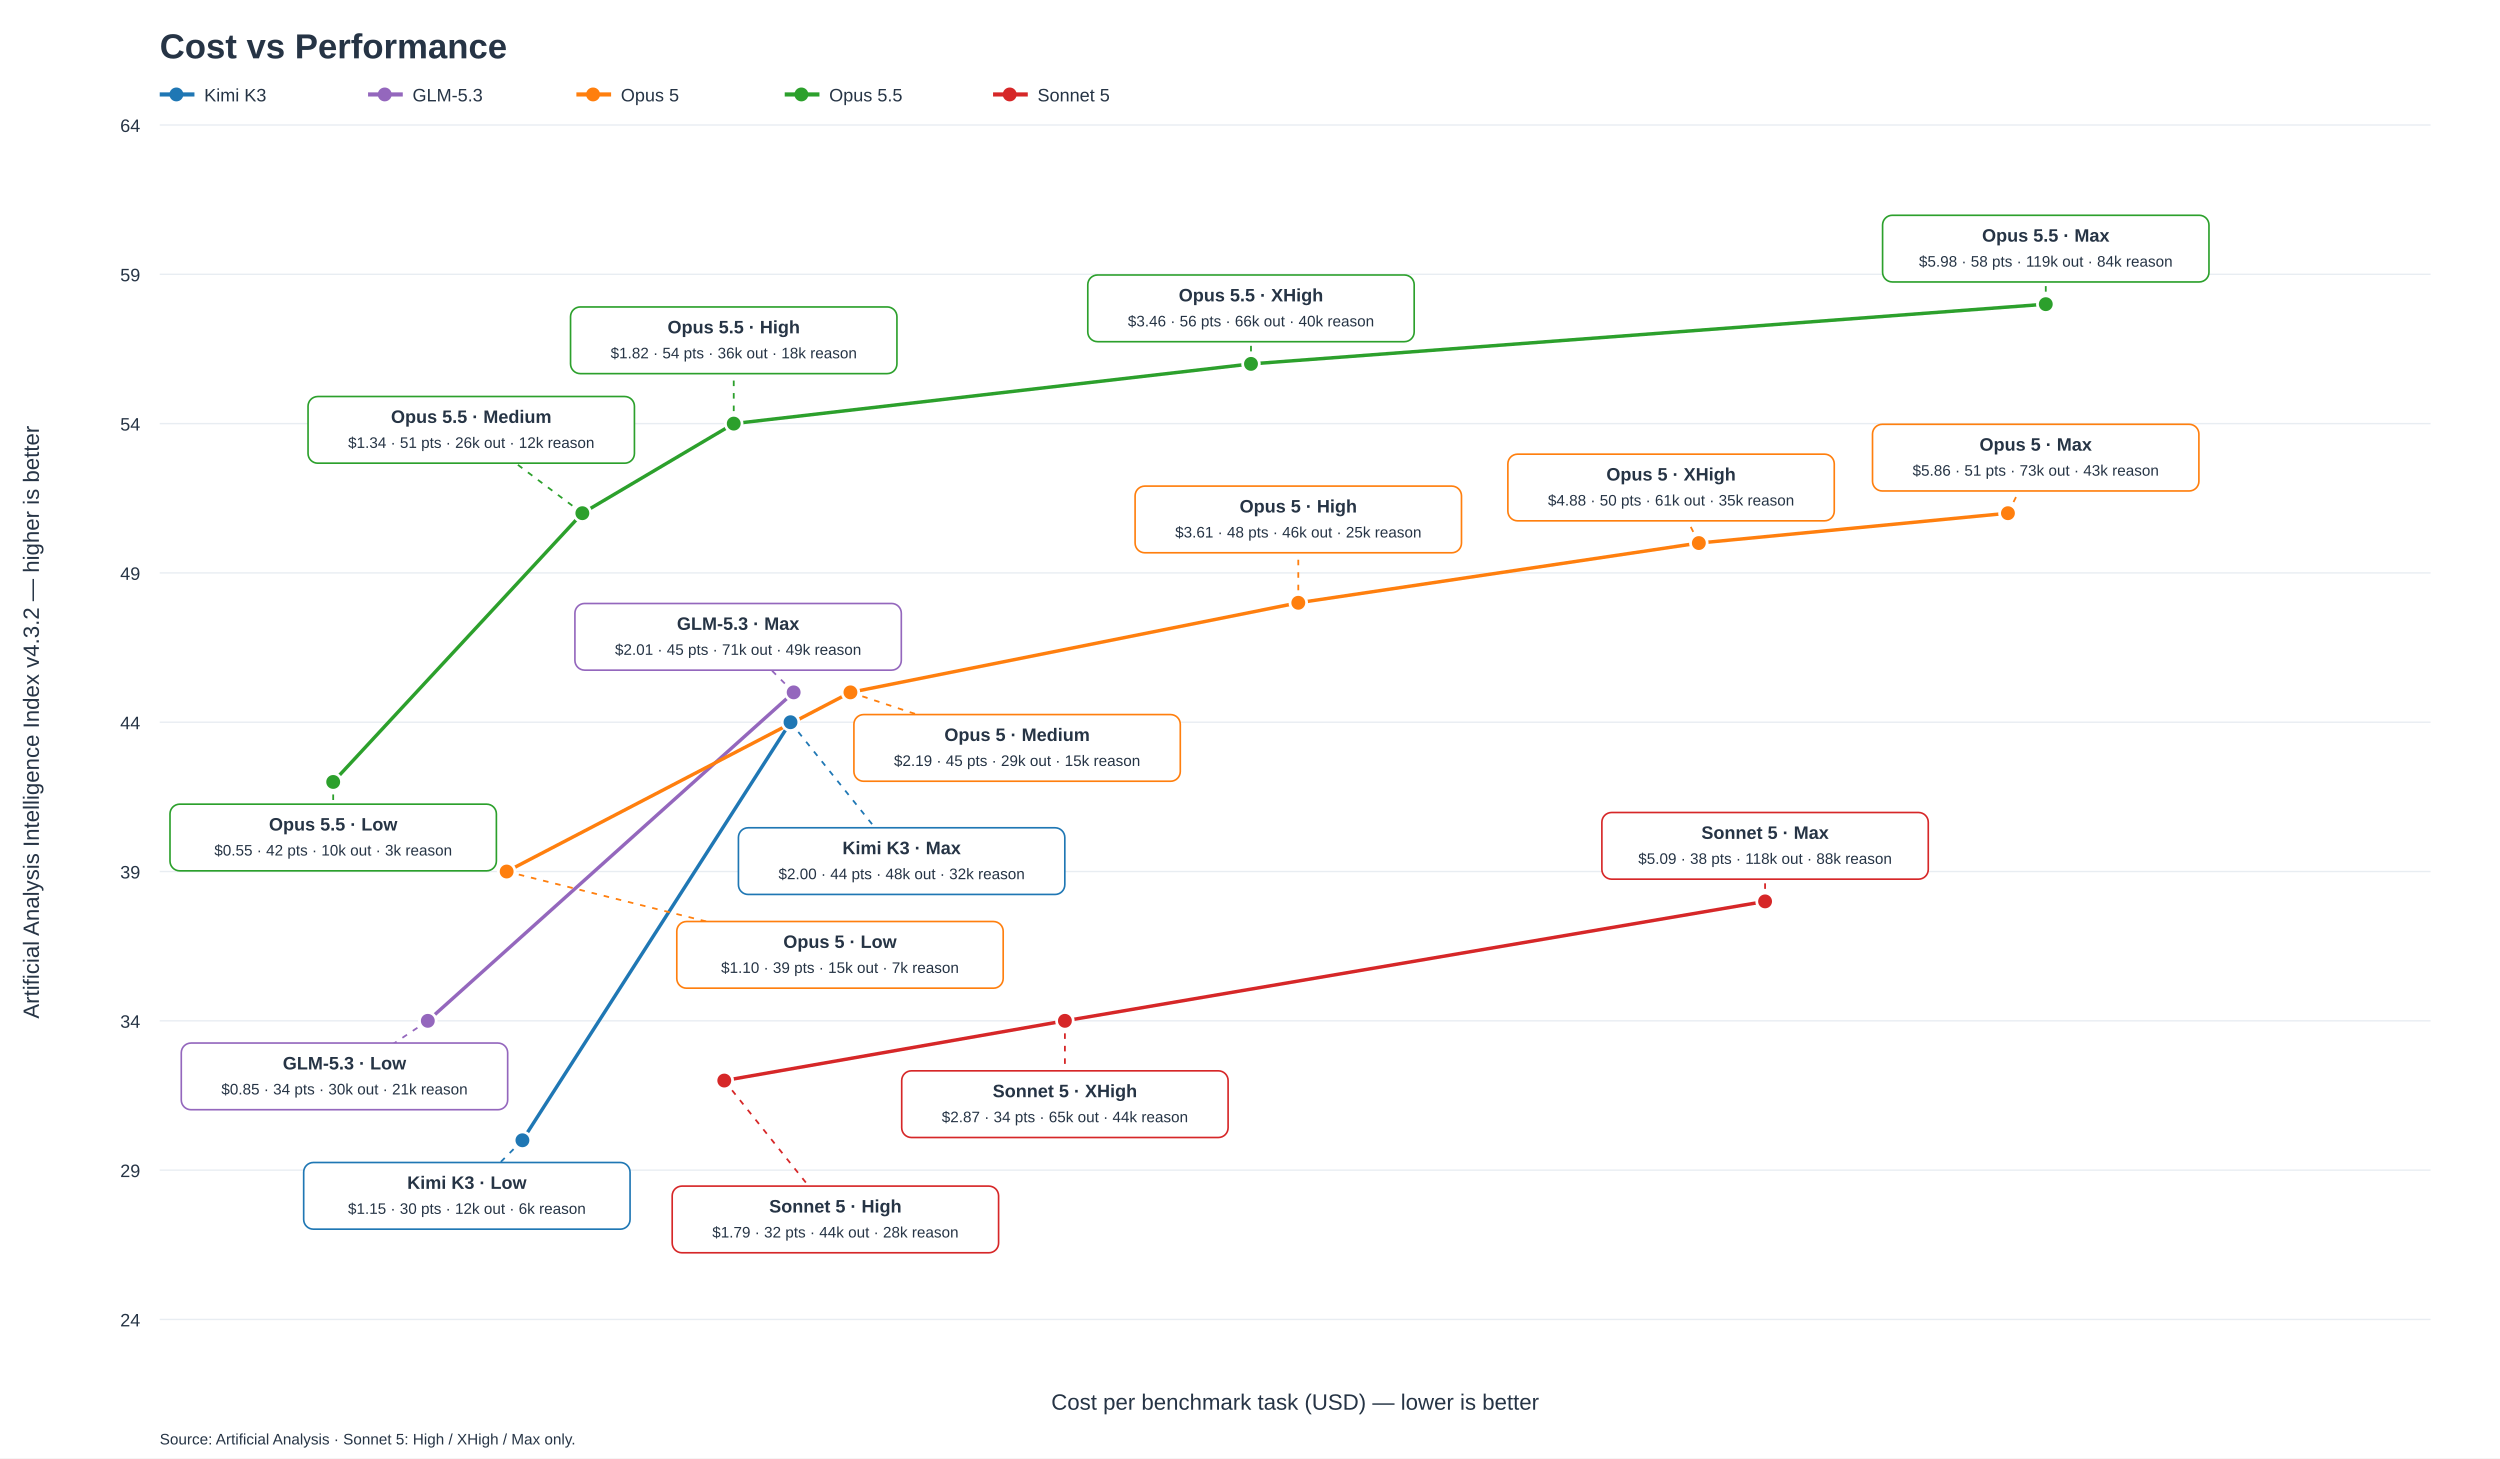
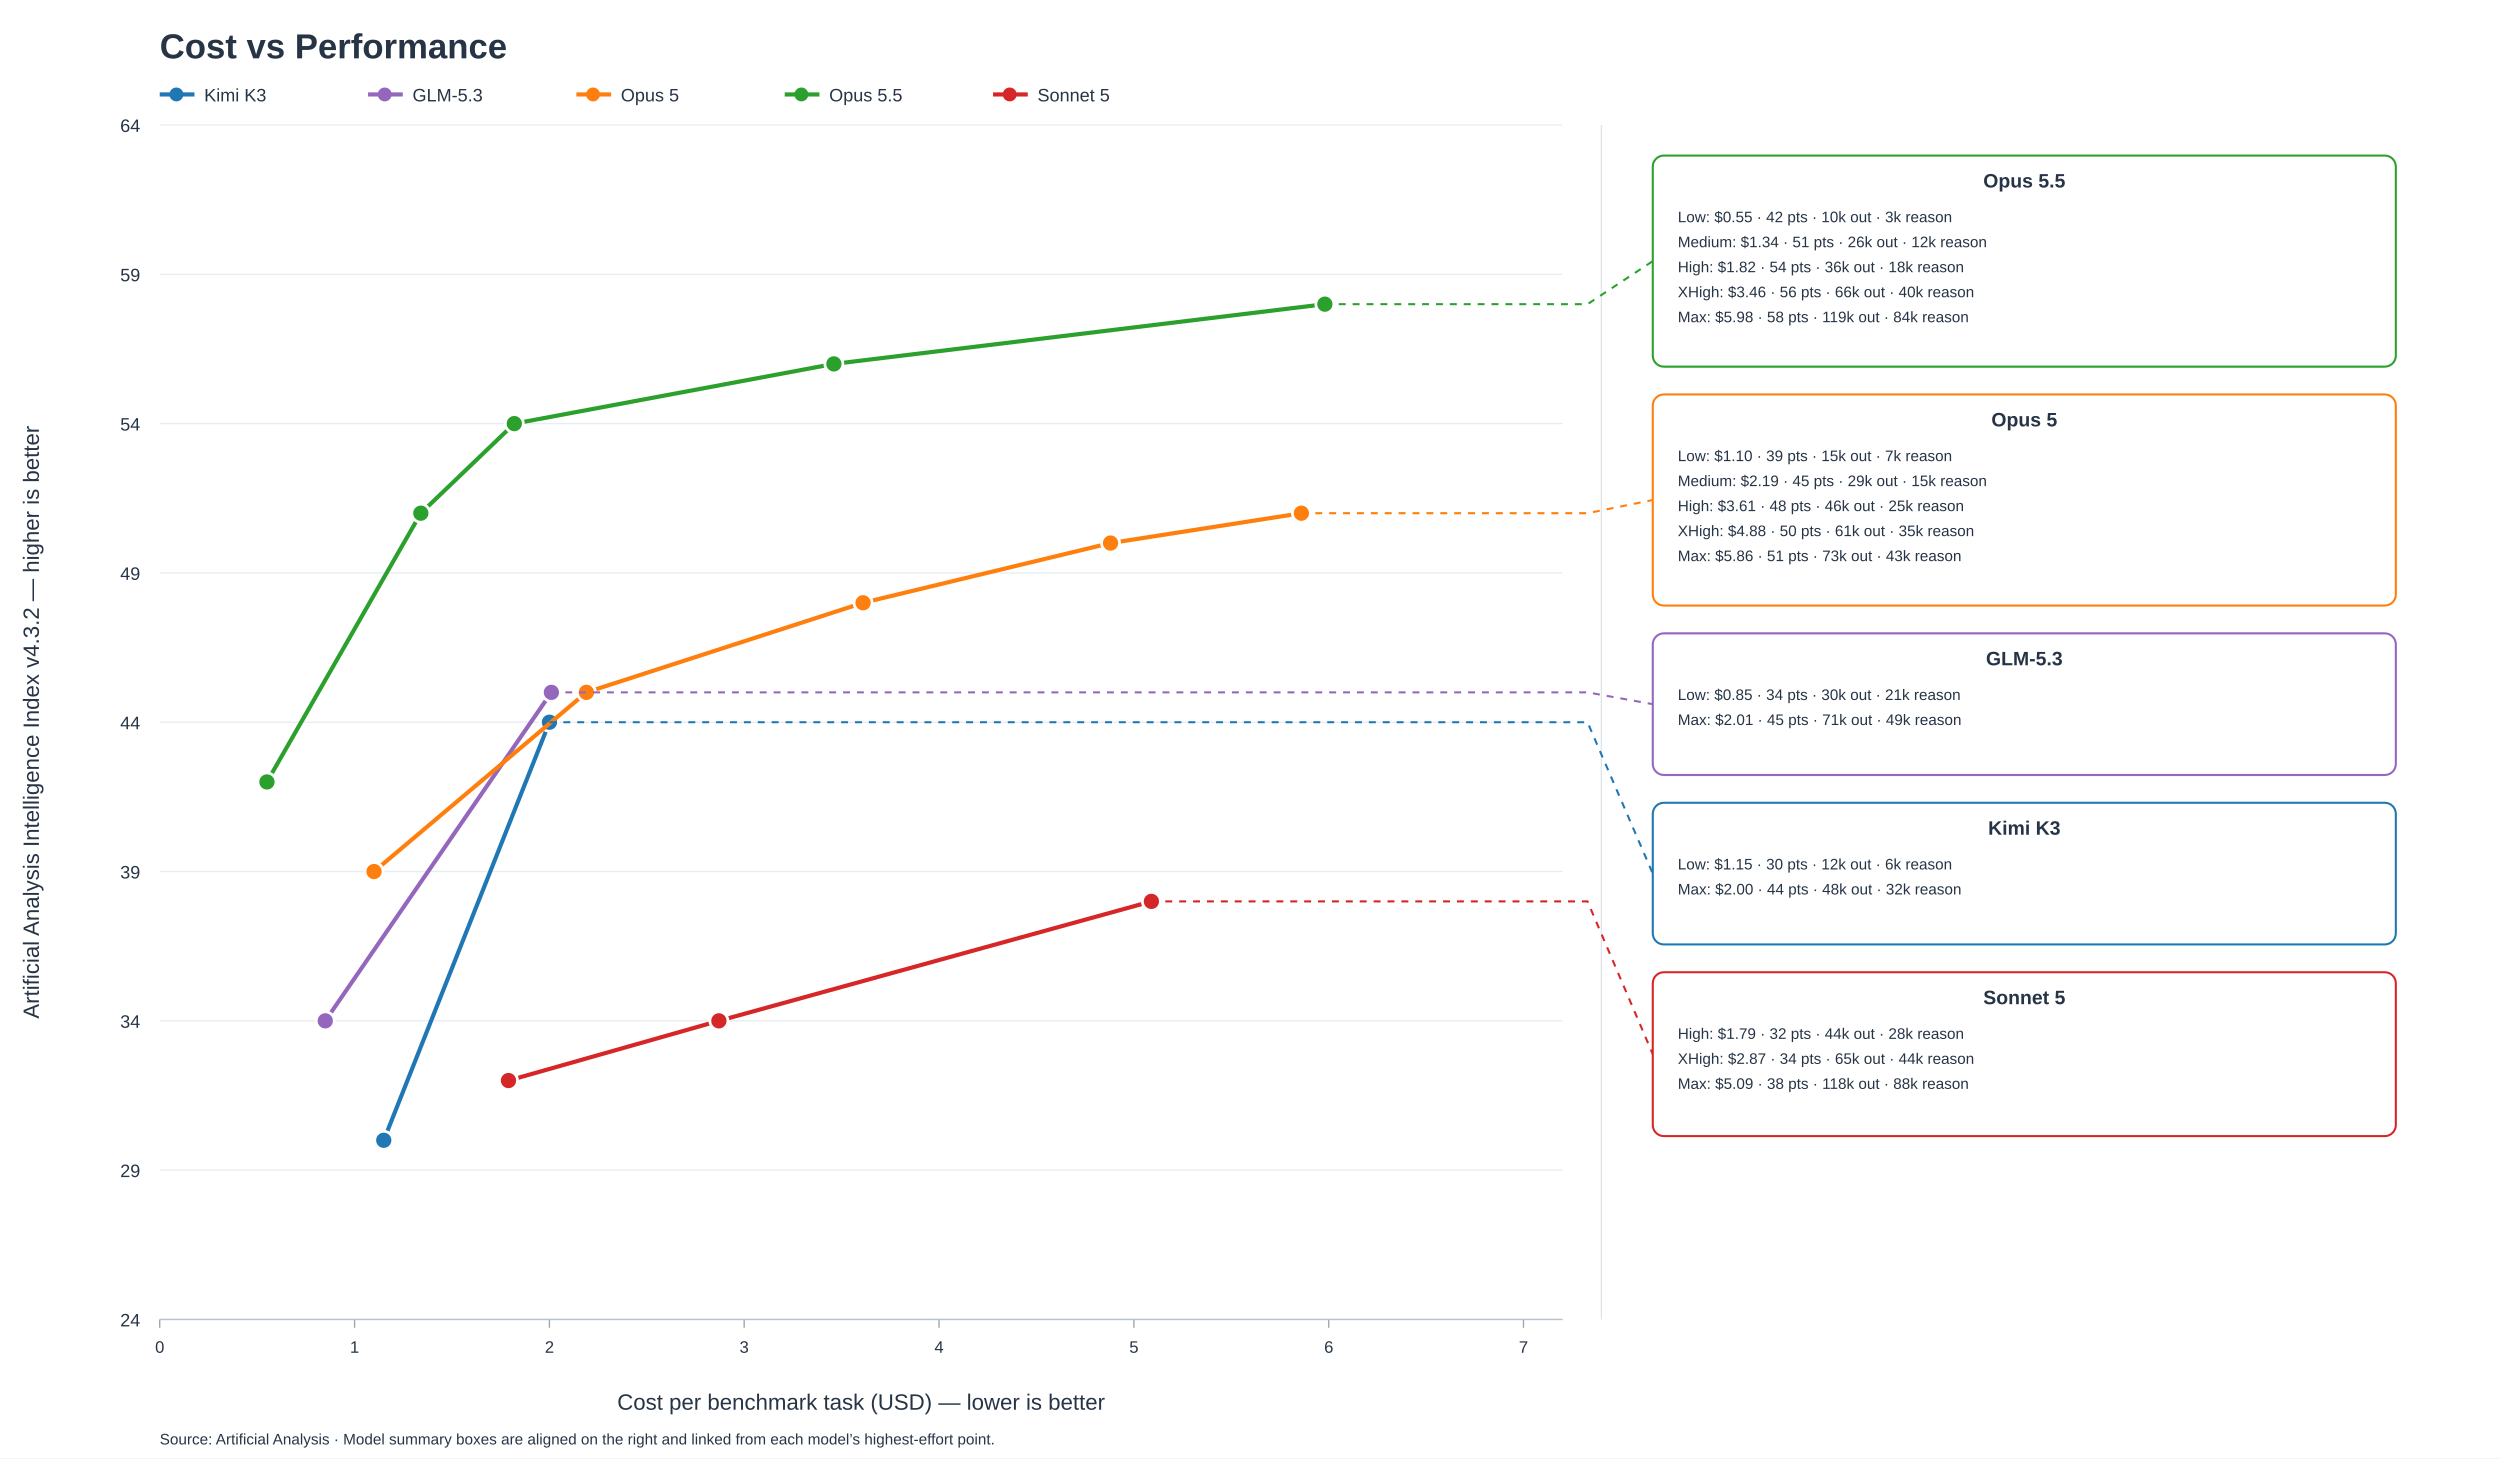
<svg xmlns="http://www.w3.org/2000/svg" width="1800" height="1050" viewBox="0 0 1800 1050">
  <rect width="100%" height="100%" fill="white" />
-   <style>text{font-family:Arial,sans-serif;fill:#263445}.lab{font-size:13px}.small{font-size:11px}.axis{font-size:16px}</style>
+   <style>text{font-family:Arial,sans-serif;fill:#263445}.small{font-size:11px}.axis{font-size:16px}.legend{font-size:13px}.boxTitle{font-size:14px;font-weight:bold}.boxLine{font-size:11px}.tick{font-size:12px}</style>
  <text x="115" y="42" font-size="25" font-weight="bold">Cost vs Performance</text>
-   <line x1="115" y1="950" x2="1750" y2="950" stroke="#e8edf2" />
-   <text x="101" y="955" text-anchor="end" font-size="13">24</text>
-   <line x1="115" y1="842.5" x2="1750" y2="842.5" stroke="#e8edf2" />
+   <line x1="115" y1="950.0" x2="1125" y2="950.0" stroke="#e8edf2" />
+   <text x="101" y="955.0" text-anchor="end" font-size="13">24</text>
+   <line x1="115" y1="842.5" x2="1125" y2="842.5" stroke="#e8edf2" />
  <text x="101" y="847.5" text-anchor="end" font-size="13">29</text>
-   <line x1="115" y1="735" x2="1750" y2="735" stroke="#e8edf2" />
-   <text x="101" y="740" text-anchor="end" font-size="13">34</text>
-   <line x1="115" y1="627.5" x2="1750" y2="627.5" stroke="#e8edf2" />
+   <line x1="115" y1="735.0" x2="1125" y2="735.0" stroke="#e8edf2" />
+   <text x="101" y="740.0" text-anchor="end" font-size="13">34</text>
+   <line x1="115" y1="627.5" x2="1125" y2="627.5" stroke="#e8edf2" />
  <text x="101" y="632.5" text-anchor="end" font-size="13">39</text>
-   <line x1="115" y1="520" x2="1750" y2="520" stroke="#e8edf2" />
-   <text x="101" y="525" text-anchor="end" font-size="13">44</text>
-   <line x1="115" y1="412.5" x2="1750" y2="412.5" stroke="#e8edf2" />
+   <line x1="115" y1="520.0" x2="1125" y2="520.0" stroke="#e8edf2" />
+   <text x="101" y="525.0" text-anchor="end" font-size="13">44</text>
+   <line x1="115" y1="412.5" x2="1125" y2="412.5" stroke="#e8edf2" />
  <text x="101" y="417.5" text-anchor="end" font-size="13">49</text>
-   <line x1="115" y1="305" x2="1750" y2="305" stroke="#e8edf2" />
-   <text x="101" y="310" text-anchor="end" font-size="13">54</text>
-   <line x1="115" y1="197.5" x2="1750" y2="197.5" stroke="#e8edf2" />
+   <line x1="115" y1="305.0" x2="1125" y2="305.0" stroke="#e8edf2" />
+   <text x="101" y="310.0" text-anchor="end" font-size="13">54</text>
+   <line x1="115" y1="197.5" x2="1125" y2="197.5" stroke="#e8edf2" />
  <text x="101" y="202.5" text-anchor="end" font-size="13">59</text>
-   <line x1="115" y1="90" x2="1750" y2="90" stroke="#e8edf2" />
-   <text x="101" y="95" text-anchor="end" font-size="13">64</text>
-   <polyline points="376.146,821 569.167,520" fill="none" stroke="#1f77b4" stroke-width="2.5" />
-   <polyline points="308.021,735 571.438,498.5" fill="none" stroke="#9467bd" stroke-width="2.5" />
-   <polyline points="364.792,627.5 612.312,498.5 934.771,434 1223.167,391 1445.708,369.5" fill="none" stroke="#ff7f0e" stroke-width="2.5" />
-   <polyline points="239.896,563 419.292,369.5 528.292,305 900.708,262 1472.958,219" fill="none" stroke="#2ca02c" stroke-width="2.5" />
-   <polyline points="521.479,778 766.729,735 1270.854,649" fill="none" stroke="#d62728" stroke-width="2.5" />
-   <line x1="376.146" y1="821" x2="336.146" y2="861" stroke="#1f77b4" stroke-width="1.3" stroke-dasharray="4 5" />
-   <rect x="218.646" y="837" width="235" height="48" rx="7" fill="white" stroke="#1f77b4" stroke-width="1.2" />
-   <text x="336.146" y="856" text-anchor="middle" class="lab" font-weight="bold">Kimi K3 · Low</text>
-   <text x="336.146" y="874" text-anchor="middle" class="small">$1.15 · 30 pts · 12k out · 6k reason</text>
-   <circle cx="376.146" cy="821" r="6" fill="#1f77b4" stroke="white" stroke-width="2" />
-   <line x1="569.167" y1="520" x2="649.167" y2="620" stroke="#1f77b4" stroke-width="1.3" stroke-dasharray="4 5" />
-   <rect x="531.667" y="596" width="235" height="48" rx="7" fill="white" stroke="#1f77b4" stroke-width="1.2" />
-   <text x="649.167" y="615" text-anchor="middle" class="lab" font-weight="bold">Kimi K3 · Max</text>
-   <text x="649.167" y="633" text-anchor="middle" class="small">$2.00 · 44 pts · 48k out · 32k reason</text>
-   <circle cx="569.167" cy="520" r="6" fill="#1f77b4" stroke="white" stroke-width="2" />
-   <line x1="308.021" y1="735" x2="248.021" y2="775" stroke="#9467bd" stroke-width="1.3" stroke-dasharray="4 5" />
-   <rect x="130.521" y="751" width="235" height="48" rx="7" fill="white" stroke="#9467bd" stroke-width="1.2" />
-   <text x="248.021" y="770" text-anchor="middle" class="lab" font-weight="bold">GLM-5.3 · Low</text>
-   <text x="248.021" y="788" text-anchor="middle" class="small">$0.85 · 34 pts · 30k out · 21k reason</text>
-   <circle cx="308.021" cy="735" r="6" fill="#9467bd" stroke="white" stroke-width="2" />
-   <line x1="571.438" y1="498.5" x2="531.438" y2="458.5" stroke="#9467bd" stroke-width="1.3" stroke-dasharray="4 5" />
-   <rect x="413.938" y="434.5" width="235" height="48" rx="7" fill="white" stroke="#9467bd" stroke-width="1.2" />
-   <text x="531.438" y="453.5" text-anchor="middle" class="lab" font-weight="bold">GLM-5.3 · Max</text>
-   <text x="531.438" y="471.5" text-anchor="middle" class="small">$2.01 · 45 pts · 71k out · 49k reason</text>
-   <circle cx="571.438" cy="498.5" r="6" fill="#9467bd" stroke="white" stroke-width="2" />
-   <line x1="364.792" y1="627.5" x2="604.792" y2="687.5" stroke="#ff7f0e" stroke-width="1.3" stroke-dasharray="4 5" />
-   <rect x="487.292" y="663.5" width="235" height="48" rx="7" fill="white" stroke="#ff7f0e" stroke-width="1.2" />
-   <text x="604.792" y="682.5" text-anchor="middle" class="lab" font-weight="bold">Opus 5 · Low</text>
-   <text x="604.792" y="700.5" text-anchor="middle" class="small">$1.10 · 39 pts · 15k out · 7k reason</text>
-   <circle cx="364.792" cy="627.5" r="6" fill="#ff7f0e" stroke="white" stroke-width="2" />
-   <line x1="612.312" y1="498.5" x2="732.312" y2="538.5" stroke="#ff7f0e" stroke-width="1.3" stroke-dasharray="4 5" />
-   <rect x="614.812" y="514.5" width="235" height="48" rx="7" fill="white" stroke="#ff7f0e" stroke-width="1.2" />
-   <text x="732.312" y="533.5" text-anchor="middle" class="lab" font-weight="bold">Opus 5 · Medium</text>
-   <text x="732.312" y="551.5" text-anchor="middle" class="small">$2.19 · 45 pts · 29k out · 15k reason</text>
-   <circle cx="612.312" cy="498.5" r="6" fill="#ff7f0e" stroke="white" stroke-width="2" />
-   <line x1="934.771" y1="434" x2="934.771" y2="374" stroke="#ff7f0e" stroke-width="1.3" stroke-dasharray="4 5" />
-   <rect x="817.271" y="350" width="235" height="48" rx="7" fill="white" stroke="#ff7f0e" stroke-width="1.2" />
-   <text x="934.771" y="369" text-anchor="middle" class="lab" font-weight="bold">Opus 5 · High</text>
-   <text x="934.771" y="387" text-anchor="middle" class="small">$3.61 · 48 pts · 46k out · 25k reason</text>
-   <circle cx="934.771" cy="434" r="6" fill="#ff7f0e" stroke="white" stroke-width="2" />
-   <line x1="1223.167" y1="391" x2="1203.167" y2="351" stroke="#ff7f0e" stroke-width="1.3" stroke-dasharray="4 5" />
-   <rect x="1085.667" y="327" width="235" height="48" rx="7" fill="white" stroke="#ff7f0e" stroke-width="1.2" />
-   <text x="1203.167" y="346" text-anchor="middle" class="lab" font-weight="bold">Opus 5 · XHigh</text>
-   <text x="1203.167" y="364" text-anchor="middle" class="small">$4.88 · 50 pts · 61k out · 35k reason</text>
-   <circle cx="1223.167" cy="391" r="6" fill="#ff7f0e" stroke="white" stroke-width="2" />
-   <line x1="1445.708" y1="369.5" x2="1465.708" y2="329.5" stroke="#ff7f0e" stroke-width="1.3" stroke-dasharray="4 5" />
-   <rect x="1348.208" y="305.5" width="235" height="48" rx="7" fill="white" stroke="#ff7f0e" stroke-width="1.2" />
-   <text x="1465.708" y="324.5" text-anchor="middle" class="lab" font-weight="bold">Opus 5 · Max</text>
-   <text x="1465.708" y="342.5" text-anchor="middle" class="small">$5.86 · 51 pts · 73k out · 43k reason</text>
-   <circle cx="1445.708" cy="369.5" r="6" fill="#ff7f0e" stroke="white" stroke-width="2" />
-   <line x1="239.896" y1="563" x2="239.896" y2="603" stroke="#2ca02c" stroke-width="1.3" stroke-dasharray="4 5" />
-   <rect x="122.396" y="579" width="235" height="48" rx="7" fill="white" stroke="#2ca02c" stroke-width="1.2" />
-   <text x="239.896" y="598" text-anchor="middle" class="lab" font-weight="bold">Opus 5.5 · Low</text>
-   <text x="239.896" y="616" text-anchor="middle" class="small">$0.55 · 42 pts · 10k out · 3k reason</text>
-   <circle cx="239.896" cy="563" r="6" fill="#2ca02c" stroke="white" stroke-width="2" />
-   <line x1="419.292" y1="369.5" x2="339.292" y2="309.5" stroke="#2ca02c" stroke-width="1.3" stroke-dasharray="4 5" />
-   <rect x="221.792" y="285.5" width="235" height="48" rx="7" fill="white" stroke="#2ca02c" stroke-width="1.2" />
-   <text x="339.292" y="304.5" text-anchor="middle" class="lab" font-weight="bold">Opus 5.5 · Medium</text>
-   <text x="339.292" y="322.5" text-anchor="middle" class="small">$1.34 · 51 pts · 26k out · 12k reason</text>
-   <circle cx="419.292" cy="369.5" r="6" fill="#2ca02c" stroke="white" stroke-width="2" />
-   <line x1="528.292" y1="305" x2="528.292" y2="245" stroke="#2ca02c" stroke-width="1.3" stroke-dasharray="4 5" />
-   <rect x="410.792" y="221" width="235" height="48" rx="7" fill="white" stroke="#2ca02c" stroke-width="1.2" />
-   <text x="528.292" y="240" text-anchor="middle" class="lab" font-weight="bold">Opus 5.5 · High</text>
-   <text x="528.292" y="258" text-anchor="middle" class="small">$1.82 · 54 pts · 36k out · 18k reason</text>
-   <circle cx="528.292" cy="305" r="6" fill="#2ca02c" stroke="white" stroke-width="2" />
-   <line x1="900.708" y1="262" x2="900.708" y2="222" stroke="#2ca02c" stroke-width="1.3" stroke-dasharray="4 5" />
-   <rect x="783.208" y="198" width="235" height="48" rx="7" fill="white" stroke="#2ca02c" stroke-width="1.2" />
-   <text x="900.708" y="217" text-anchor="middle" class="lab" font-weight="bold">Opus 5.5 · XHigh</text>
-   <text x="900.708" y="235" text-anchor="middle" class="small">$3.46 · 56 pts · 66k out · 40k reason</text>
-   <circle cx="900.708" cy="262" r="6" fill="#2ca02c" stroke="white" stroke-width="2" />
-   <line x1="1472.958" y1="219" x2="1472.958" y2="179" stroke="#2ca02c" stroke-width="1.3" stroke-dasharray="4 5" />
-   <rect x="1355.458" y="155" width="235" height="48" rx="7" fill="white" stroke="#2ca02c" stroke-width="1.2" />
-   <text x="1472.958" y="174" text-anchor="middle" class="lab" font-weight="bold">Opus 5.5 · Max</text>
-   <text x="1472.958" y="192" text-anchor="middle" class="small">$5.98 · 58 pts · 119k out · 84k reason</text>
-   <circle cx="1472.958" cy="219" r="6" fill="#2ca02c" stroke="white" stroke-width="2" />
-   <line x1="521.479" y1="778" x2="601.479" y2="878" stroke="#d62728" stroke-width="1.3" stroke-dasharray="4 5" />
-   <rect x="483.979" y="854" width="235" height="48" rx="7" fill="white" stroke="#d62728" stroke-width="1.2" />
-   <text x="601.479" y="873" text-anchor="middle" class="lab" font-weight="bold">Sonnet 5 · High</text>
-   <text x="601.479" y="891" text-anchor="middle" class="small">$1.79 · 32 pts · 44k out · 28k reason</text>
-   <circle cx="521.479" cy="778" r="6" fill="#d62728" stroke="white" stroke-width="2" />
-   <line x1="766.729" y1="735" x2="766.729" y2="795" stroke="#d62728" stroke-width="1.3" stroke-dasharray="4 5" />
-   <rect x="649.229" y="771" width="235" height="48" rx="7" fill="white" stroke="#d62728" stroke-width="1.2" />
-   <text x="766.729" y="790" text-anchor="middle" class="lab" font-weight="bold">Sonnet 5 · XHigh</text>
-   <text x="766.729" y="808" text-anchor="middle" class="small">$2.87 · 34 pts · 65k out · 44k reason</text>
-   <circle cx="766.729" cy="735" r="6" fill="#d62728" stroke="white" stroke-width="2" />
-   <line x1="1270.854" y1="649" x2="1270.854" y2="609" stroke="#d62728" stroke-width="1.3" stroke-dasharray="4 5" />
-   <rect x="1153.354" y="585" width="235" height="48" rx="7" fill="white" stroke="#d62728" stroke-width="1.2" />
-   <text x="1270.854" y="604" text-anchor="middle" class="lab" font-weight="bold">Sonnet 5 · Max</text>
-   <text x="1270.854" y="622" text-anchor="middle" class="small">$5.09 · 38 pts · 118k out · 88k reason</text>
-   <circle cx="1270.854" cy="649" r="6" fill="#d62728" stroke="white" stroke-width="2" />
+   <line x1="115" y1="90.0" x2="1125" y2="90.0" stroke="#e8edf2" />
+   <text x="101" y="95.0" text-anchor="end" font-size="13">64</text>
+   <line x1="115.0" y1="950" x2="115.0" y2="956" stroke="#9aa8b5" />
+   <text x="115.0" y="974" text-anchor="middle" class="tick">0</text>
+   <line x1="255.3" y1="950" x2="255.3" y2="956" stroke="#9aa8b5" />
+   <text x="255.3" y="974" text-anchor="middle" class="tick">1</text>
+   <line x1="395.6" y1="950" x2="395.6" y2="956" stroke="#9aa8b5" />
+   <text x="395.6" y="974" text-anchor="middle" class="tick">2</text>
+   <line x1="535.8" y1="950" x2="535.8" y2="956" stroke="#9aa8b5" />
+   <text x="535.8" y="974" text-anchor="middle" class="tick">3</text>
+   <line x1="676.1" y1="950" x2="676.1" y2="956" stroke="#9aa8b5" />
+   <text x="676.1" y="974" text-anchor="middle" class="tick">4</text>
+   <line x1="816.4" y1="950" x2="816.4" y2="956" stroke="#9aa8b5" />
+   <text x="816.4" y="974" text-anchor="middle" class="tick">5</text>
+   <line x1="956.7" y1="950" x2="956.7" y2="956" stroke="#9aa8b5" />
+   <text x="956.7" y="974" text-anchor="middle" class="tick">6</text>
+   <line x1="1096.9" y1="950" x2="1096.9" y2="956" stroke="#9aa8b5" />
+   <text x="1096.9" y="974" text-anchor="middle" class="tick">7</text>
+   <line x1="115" y1="950" x2="1125" y2="950" stroke="#b9c3cc" />
+   <line x1="1153" y1="90" x2="1153" y2="950" stroke="#e0e5ea" />
+   <polyline points="276.3,821.0 395.6,520.0" fill="none" stroke="#1f77b4" stroke-width="3" />
+   <circle cx="276.3" cy="821.0" r="6.5" fill="#1f77b4" stroke="white" stroke-width="2" />
+   <circle cx="395.6" cy="520.0" r="6.5" fill="#1f77b4" stroke="white" stroke-width="2" />
+   <polyline points="234.2,735.0 397.0,498.5" fill="none" stroke="#9467bd" stroke-width="3" />
+   <circle cx="234.2" cy="735.0" r="6.5" fill="#9467bd" stroke="white" stroke-width="2" />
+   <circle cx="397.0" cy="498.5" r="6.5" fill="#9467bd" stroke="white" stroke-width="2" />
+   <polyline points="269.3,627.5 422.2,498.5 621.4,434.0 799.6,391.0 937.0,369.5" fill="none" stroke="#ff7f0e" stroke-width="3" />
+   <circle cx="269.3" cy="627.5" r="6.5" fill="#ff7f0e" stroke="white" stroke-width="2" />
+   <circle cx="422.2" cy="498.5" r="6.5" fill="#ff7f0e" stroke="white" stroke-width="2" />
+   <circle cx="621.4" cy="434.0" r="6.5" fill="#ff7f0e" stroke="white" stroke-width="2" />
+   <circle cx="799.6" cy="391.0" r="6.5" fill="#ff7f0e" stroke="white" stroke-width="2" />
+   <circle cx="937.0" cy="369.5" r="6.5" fill="#ff7f0e" stroke="white" stroke-width="2" />
+   <polyline points="192.2,563.0 303.0,369.5 370.3,305.0 600.4,262.0 953.9,219.0" fill="none" stroke="#2ca02c" stroke-width="3" />
+   <circle cx="192.2" cy="563.0" r="6.5" fill="#2ca02c" stroke="white" stroke-width="2" />
+   <circle cx="303.0" cy="369.5" r="6.5" fill="#2ca02c" stroke="white" stroke-width="2" />
+   <circle cx="370.3" cy="305.0" r="6.5" fill="#2ca02c" stroke="white" stroke-width="2" />
+   <circle cx="600.4" cy="262.0" r="6.5" fill="#2ca02c" stroke="white" stroke-width="2" />
+   <circle cx="953.9" cy="219.0" r="6.5" fill="#2ca02c" stroke="white" stroke-width="2" />
+   <polyline points="366.1,778.0 517.6,735.0 829.0,649.0" fill="none" stroke="#d62728" stroke-width="3" />
+   <circle cx="366.1" cy="778.0" r="6.5" fill="#d62728" stroke="white" stroke-width="2" />
+   <circle cx="517.6" cy="735.0" r="6.5" fill="#d62728" stroke="white" stroke-width="2" />
+   <circle cx="829.0" cy="649.0" r="6.5" fill="#d62728" stroke="white" stroke-width="2" />
+   <polyline points="953.9,219.0 1143.0,219.0 1190.0,188.0" fill="none" stroke="#2ca02c" stroke-width="1.5" stroke-dasharray="5 5" />
+   <rect x="1190" y="112" width="535" height="152" rx="8" fill="white" stroke="#2ca02c" stroke-width="1.5" />
+   <text x="1457.5" y="135" text-anchor="middle" class="boxTitle">Opus 5.5</text>
+   <text x="1208" y="160" class="boxLine">Low: $0.55 · 42 pts · 10k out · 3k reason</text>
+   <text x="1208" y="178" class="boxLine">Medium: $1.34 · 51 pts · 26k out · 12k reason</text>
+   <text x="1208" y="196" class="boxLine">High: $1.82 · 54 pts · 36k out · 18k reason</text>
+   <text x="1208" y="214" class="boxLine">XHigh: $3.46 · 56 pts · 66k out · 40k reason</text>
+   <text x="1208" y="232" class="boxLine">Max: $5.98 · 58 pts · 119k out · 84k reason</text>
+   <polyline points="937.0,369.5 1143.0,369.5 1190.0,360.0" fill="none" stroke="#ff7f0e" stroke-width="1.5" stroke-dasharray="5 5" />
+   <rect x="1190" y="284" width="535" height="152" rx="8" fill="white" stroke="#ff7f0e" stroke-width="1.5" />
+   <text x="1457.5" y="307" text-anchor="middle" class="boxTitle">Opus 5</text>
+   <text x="1208" y="332" class="boxLine">Low: $1.10 · 39 pts · 15k out · 7k reason</text>
+   <text x="1208" y="350" class="boxLine">Medium: $2.19 · 45 pts · 29k out · 15k reason</text>
+   <text x="1208" y="368" class="boxLine">High: $3.61 · 48 pts · 46k out · 25k reason</text>
+   <text x="1208" y="386" class="boxLine">XHigh: $4.88 · 50 pts · 61k out · 35k reason</text>
+   <text x="1208" y="404" class="boxLine">Max: $5.86 · 51 pts · 73k out · 43k reason</text>
+   <polyline points="397.0,498.5 1143.0,498.5 1190.0,507.0" fill="none" stroke="#9467bd" stroke-width="1.5" stroke-dasharray="5 5" />
+   <rect x="1190" y="456" width="535" height="102" rx="8" fill="white" stroke="#9467bd" stroke-width="1.5" />
+   <text x="1457.5" y="479" text-anchor="middle" class="boxTitle">GLM-5.3</text>
+   <text x="1208" y="504" class="boxLine">Low: $0.85 · 34 pts · 30k out · 21k reason</text>
+   <text x="1208" y="522" class="boxLine">Max: $2.01 · 45 pts · 71k out · 49k reason</text>
+   <polyline points="395.6,520.0 1143.0,520.0 1190.0,629.0" fill="none" stroke="#1f77b4" stroke-width="1.5" stroke-dasharray="5 5" />
+   <rect x="1190" y="578" width="535" height="102" rx="8" fill="white" stroke="#1f77b4" stroke-width="1.5" />
+   <text x="1457.5" y="601" text-anchor="middle" class="boxTitle">Kimi K3</text>
+   <text x="1208" y="626" class="boxLine">Low: $1.15 · 30 pts · 12k out · 6k reason</text>
+   <text x="1208" y="644" class="boxLine">Max: $2.00 · 44 pts · 48k out · 32k reason</text>
+   <polyline points="829.0,649.0 1143.0,649.0 1190.0,759.0" fill="none" stroke="#d62728" stroke-width="1.5" stroke-dasharray="5 5" />
+   <rect x="1190" y="700" width="535" height="118" rx="8" fill="white" stroke="#d62728" stroke-width="1.5" />
+   <text x="1457.5" y="723" text-anchor="middle" class="boxTitle">Sonnet 5</text>
+   <text x="1208" y="748" class="boxLine">High: $1.79 · 32 pts · 44k out · 28k reason</text>
+   <text x="1208" y="766" class="boxLine">XHigh: $2.87 · 34 pts · 65k out · 44k reason</text>
+   <text x="1208" y="784" class="boxLine">Max: $5.09 · 38 pts · 118k out · 88k reason</text>
  <line x1="115" y1="68" x2="140" y2="68" stroke="#1f77b4" stroke-width="3" />
  <circle cx="127" cy="68" r="5" fill="#1f77b4" />
-   <text x="147" y="73" font-size="13">Kimi K3</text>
+   <text x="147" y="73" class="legend">Kimi K3</text>
  <line x1="265" y1="68" x2="290" y2="68" stroke="#9467bd" stroke-width="3" />
  <circle cx="277" cy="68" r="5" fill="#9467bd" />
-   <text x="297" y="73" font-size="13">GLM-5.3</text>
+   <text x="297" y="73" class="legend">GLM-5.3</text>
  <line x1="415" y1="68" x2="440" y2="68" stroke="#ff7f0e" stroke-width="3" />
  <circle cx="427" cy="68" r="5" fill="#ff7f0e" />
-   <text x="447" y="73" font-size="13">Opus 5</text>
+   <text x="447" y="73" class="legend">Opus 5</text>
  <line x1="565" y1="68" x2="590" y2="68" stroke="#2ca02c" stroke-width="3" />
  <circle cx="577" cy="68" r="5" fill="#2ca02c" />
-   <text x="597" y="73" font-size="13">Opus 5.5</text>
+   <text x="597" y="73" class="legend">Opus 5.5</text>
  <line x1="715" y1="68" x2="740" y2="68" stroke="#d62728" stroke-width="3" />
  <circle cx="727" cy="68" r="5" fill="#d62728" />
-   <text x="747" y="73" font-size="13">Sonnet 5</text>
-   <text x="932.5" y="1015" text-anchor="middle" class="axis">Cost per benchmark task (USD) — lower is better</text>
+   <text x="747" y="73" class="legend">Sonnet 5</text>
+   <text x="620" y="1015" text-anchor="middle" class="axis">Cost per benchmark task (USD) — lower is better</text>
  <text transform="translate(28 520) rotate(-90)" text-anchor="middle" class="axis">Artificial Analysis Intelligence Index v4.3.2 — higher is better</text>
-   <text x="115" y="1040" class="small">Source: Artificial Analysis · Sonnet 5: High / XHigh / Max only.</text>
+   <text x="115" y="1040" class="small">Source: Artificial Analysis · Model summary boxes are aligned on the right and linked from each model’s highest-effort point.</text>
</svg>
